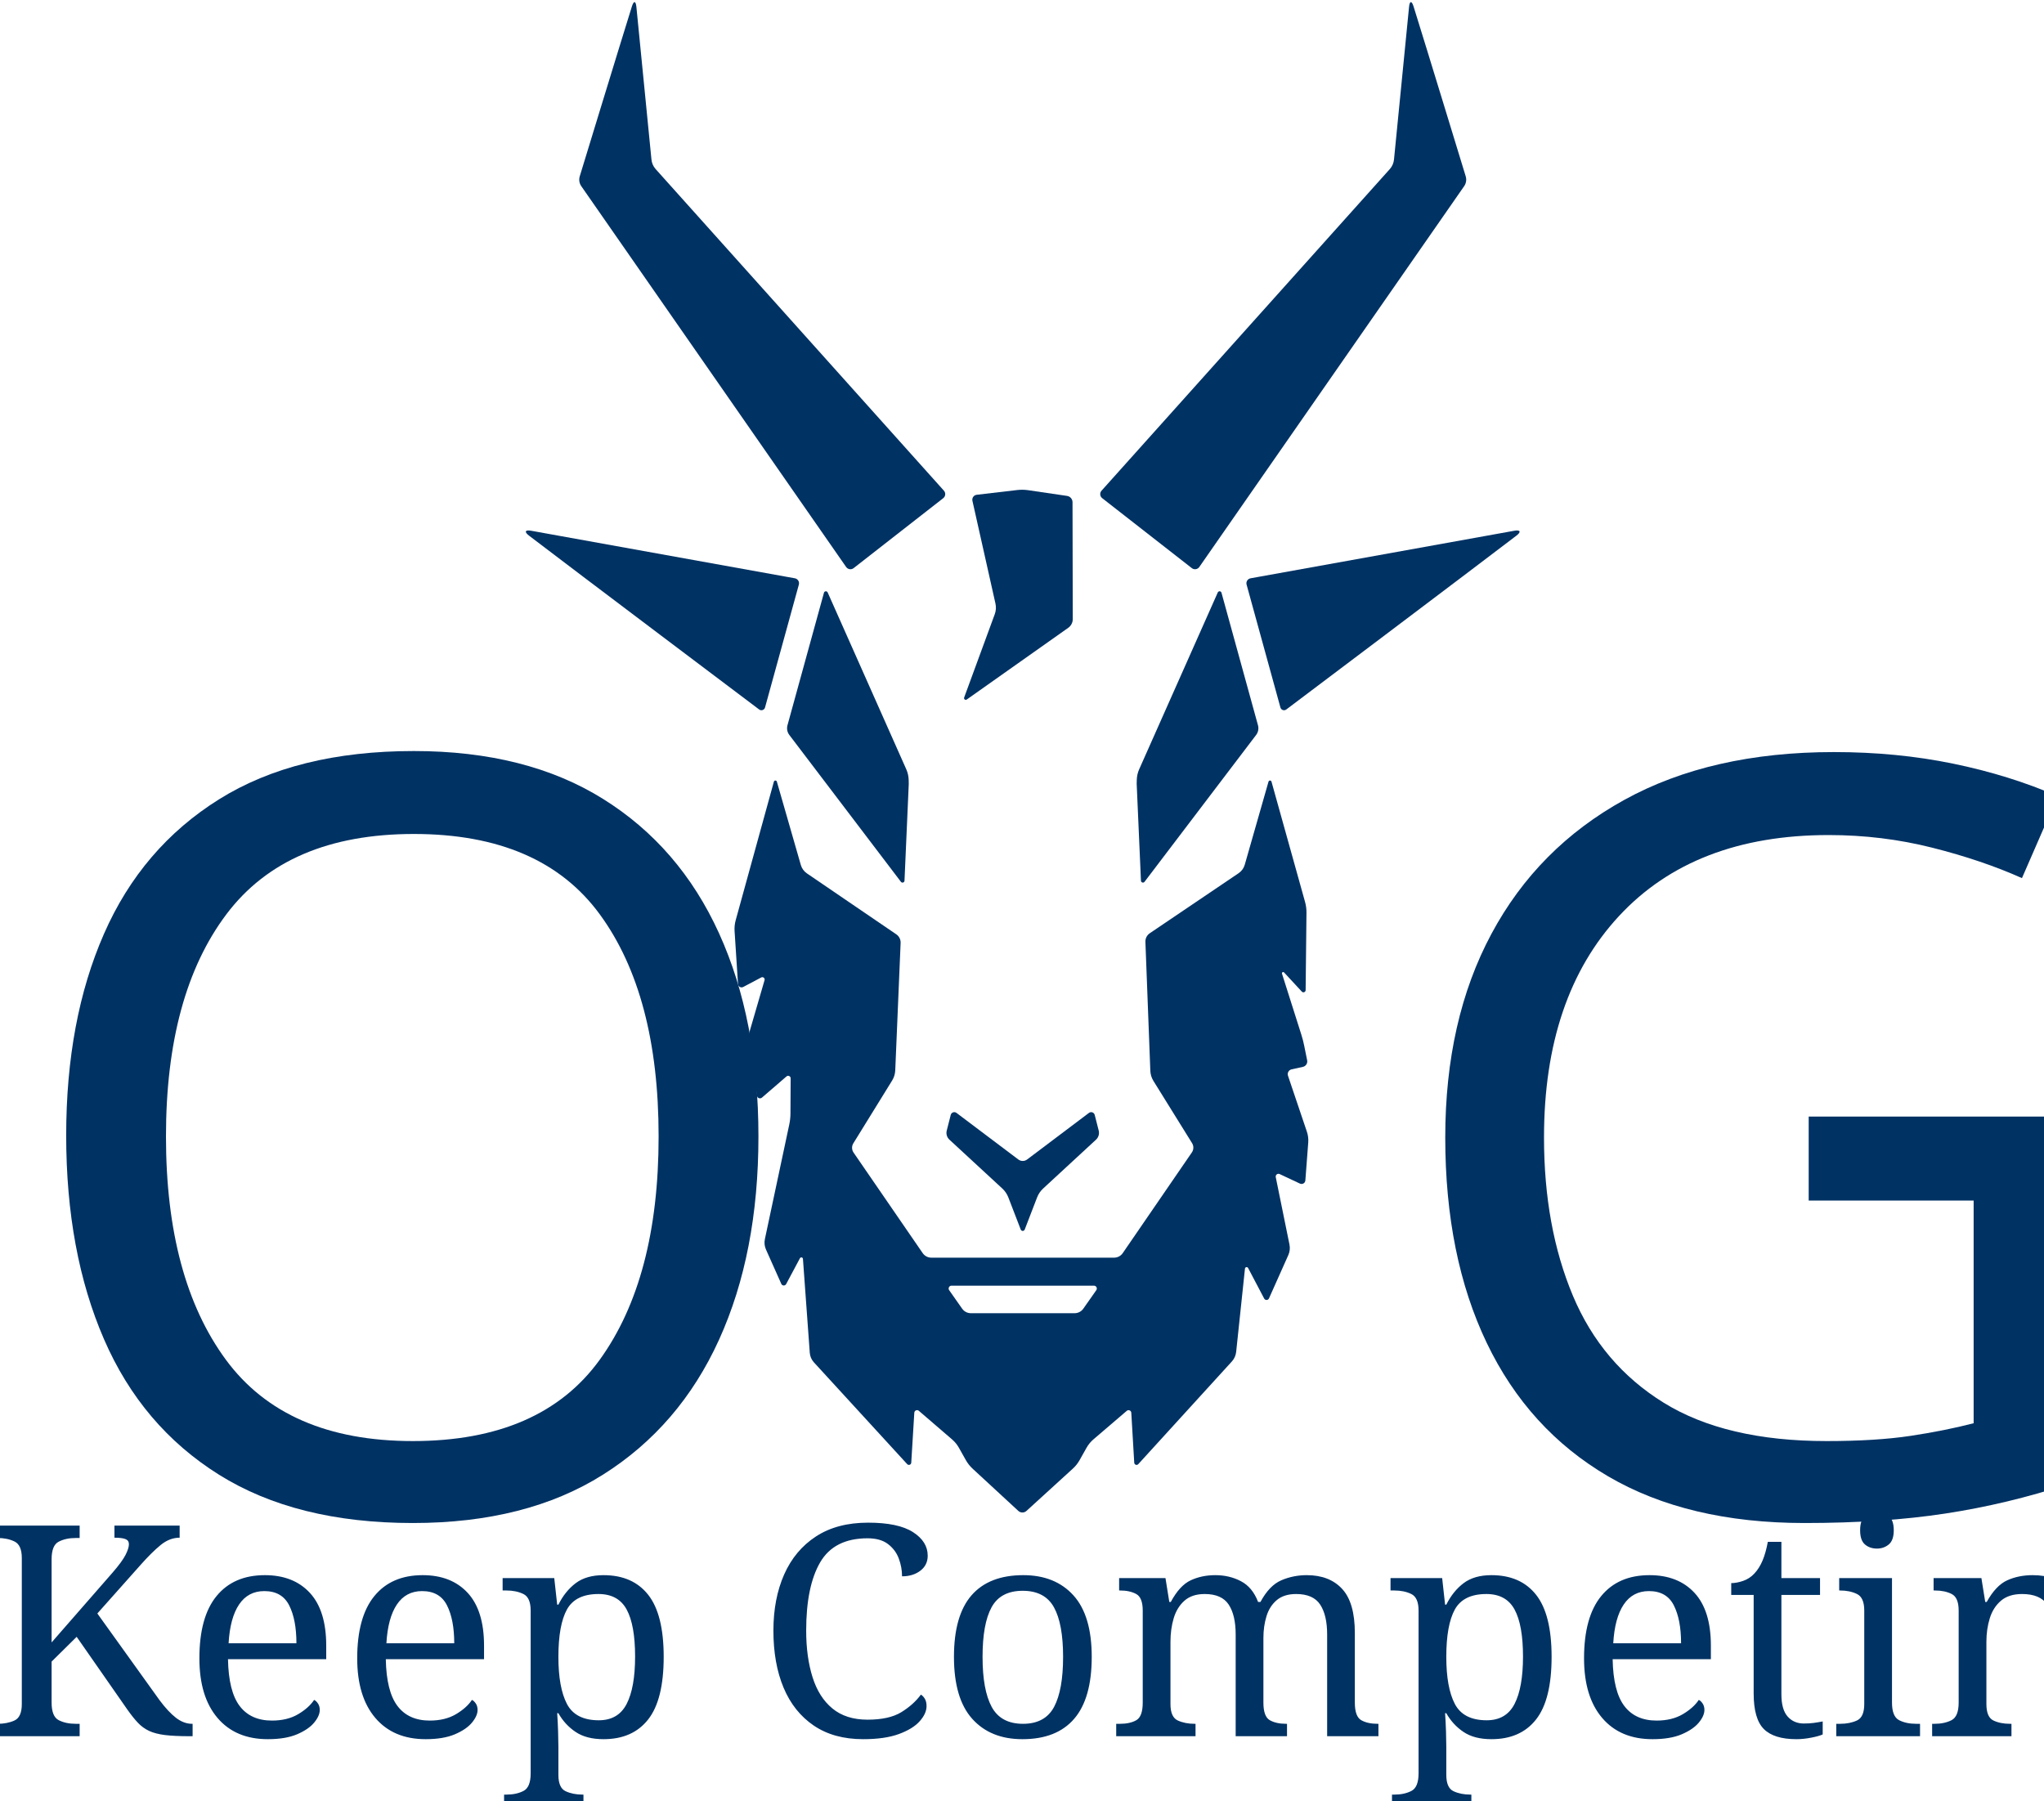
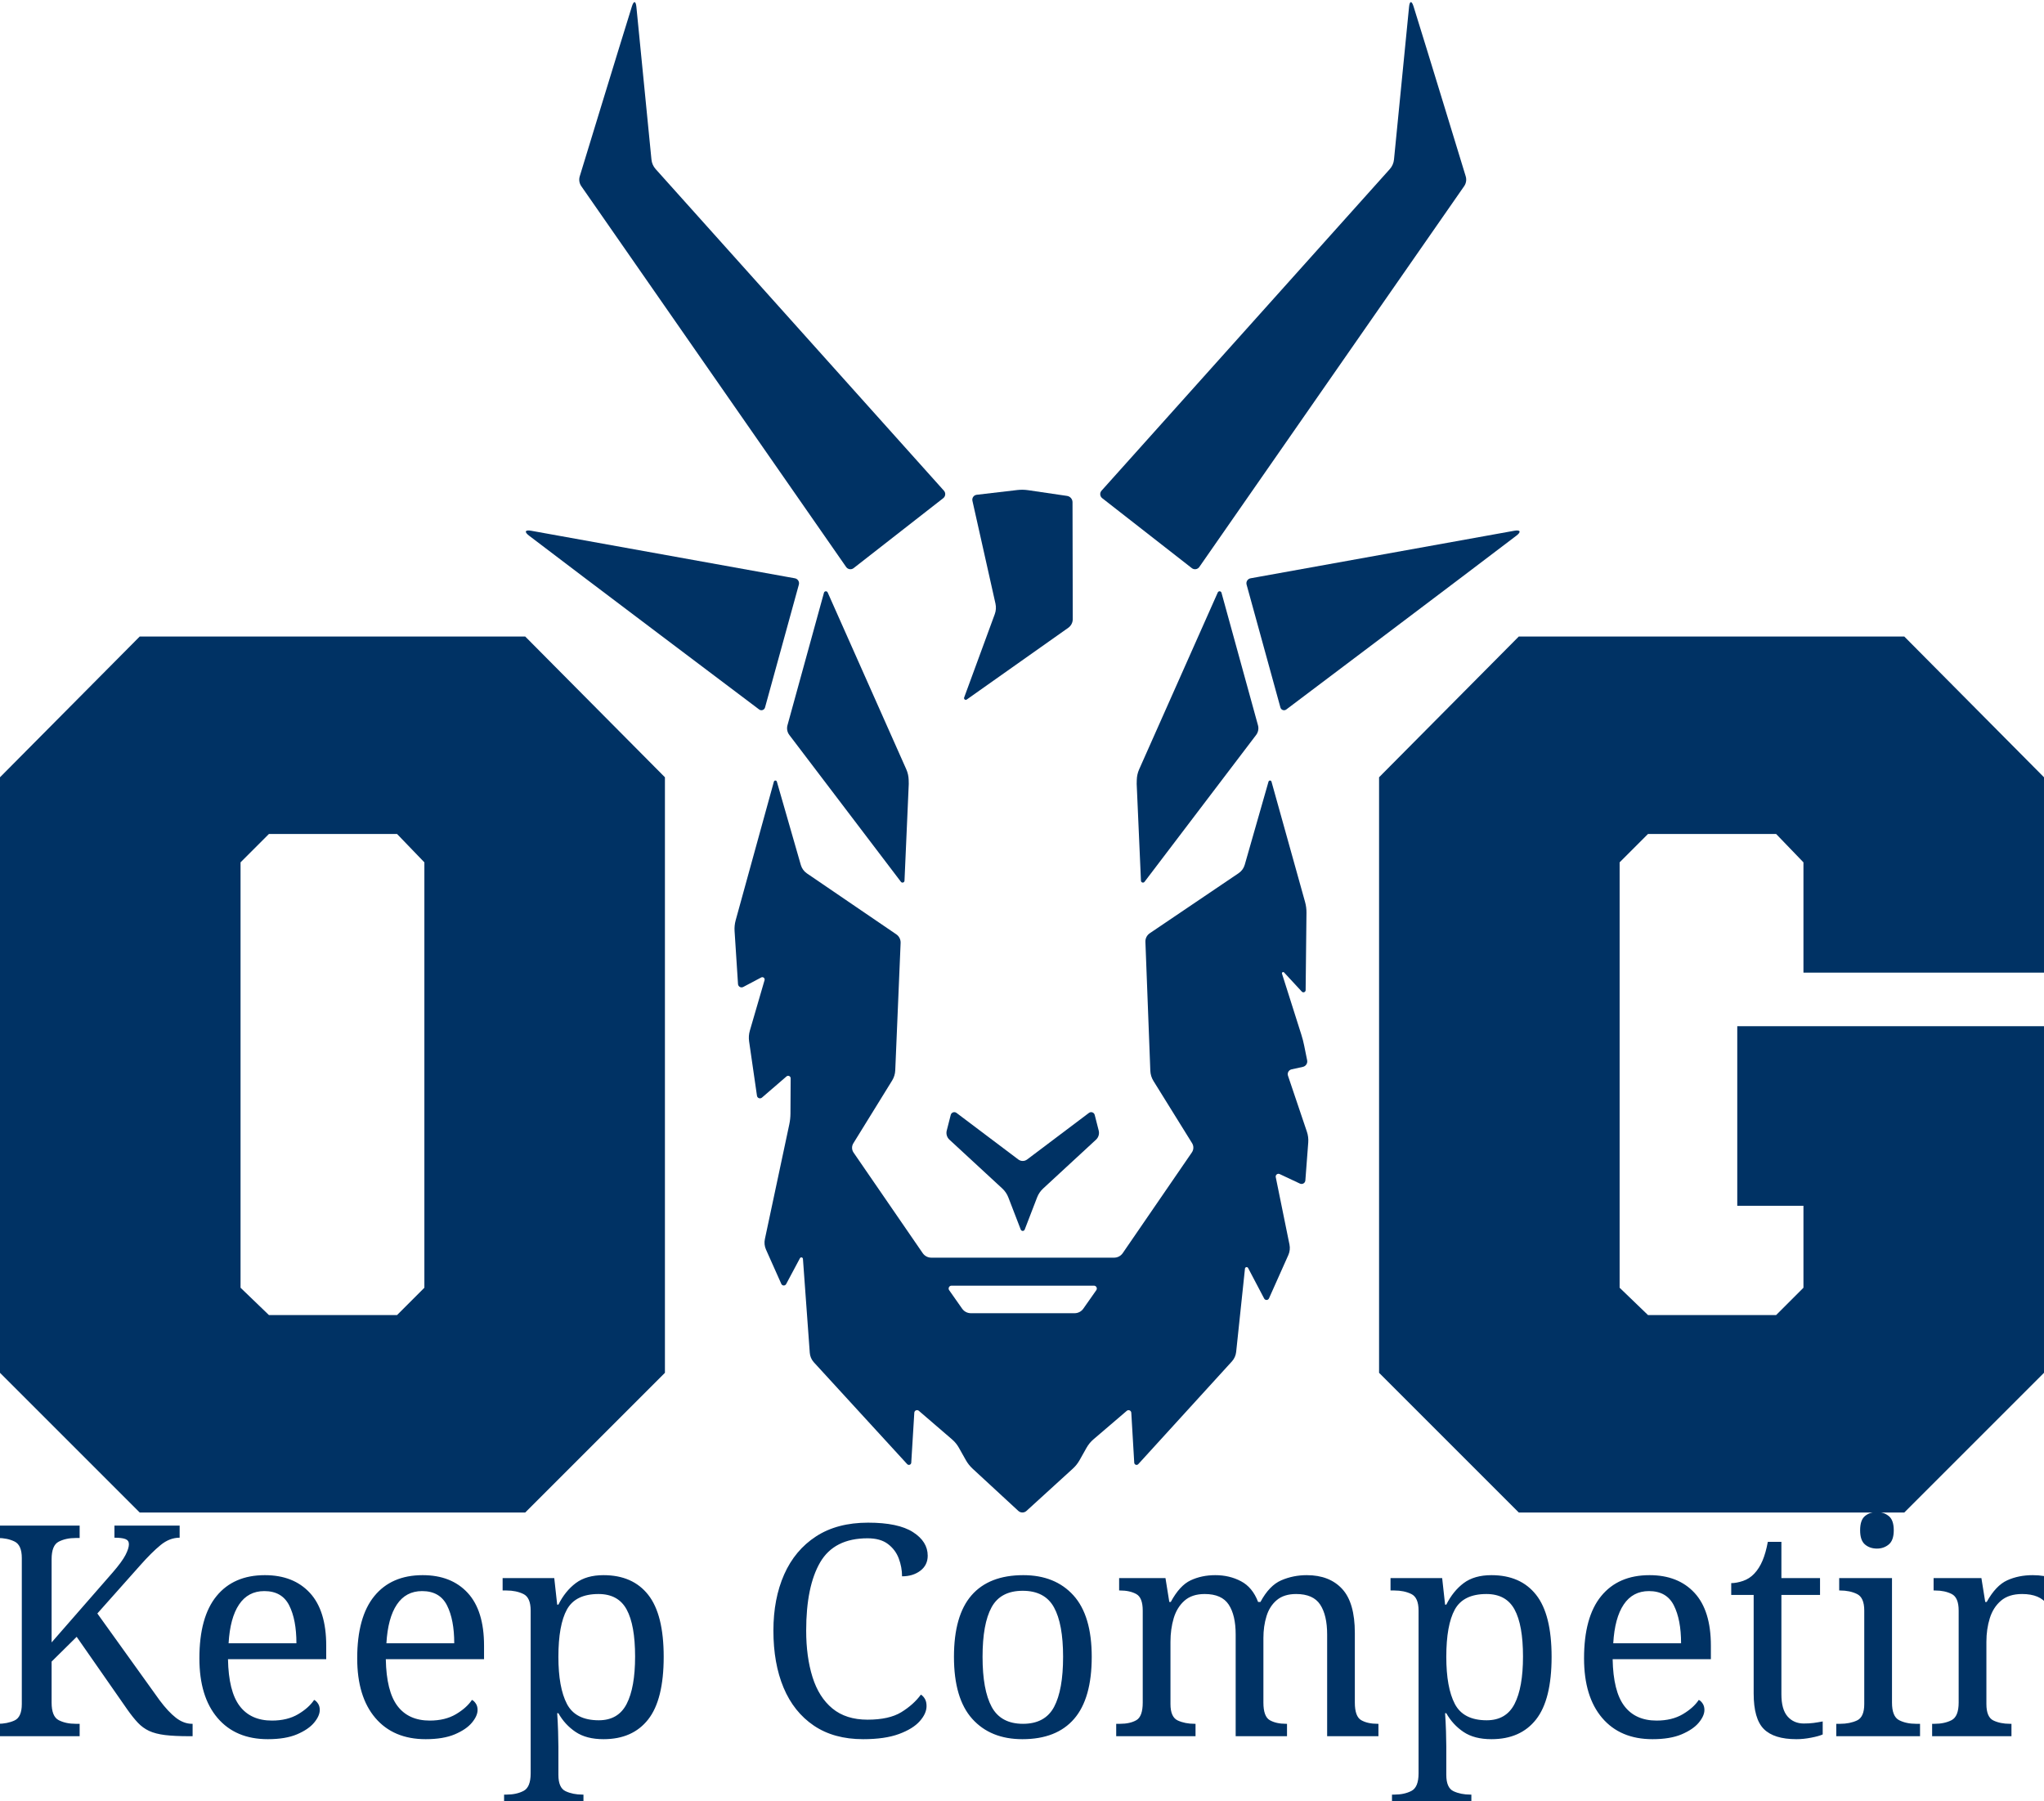
<svg xmlns="http://www.w3.org/2000/svg" version="1.1" viewBox="0 0 741.584 653.332" width="741.584pt" height="653.332pt" id="svg11" xml:space="preserve">
  <defs id="defs11" />
  <g id="layer3" style="display:inline" transform="translate(170.7554,-1.673613)" />
  <g id="g64" transform="translate(170.7554,-1.673613)" style="fill:#000000;fill-opacity:1">
-     <text xml:space="preserve" style="font-style:normal;font-variant:normal;font-weight:normal;font-stretch:normal;font-size:381.109px;font-family:Freshman;-inkscape-font-specification:'Freshman, Normal';font-variant-ligatures:normal;font-variant-caps:normal;font-variant-numeric:normal;font-variant-east-asian:normal;text-align:start;letter-spacing:0px;word-spacing:0px;writing-mode:lr-tb;direction:ltr;text-orientation:upright;text-anchor:start;fill:#003264;fill-opacity:1;stroke-width:0.75" x="-169.993" y="550.48" id="text1">
-       <tspan id="tspan1" style="font-style:normal;font-variant:normal;font-weight:normal;font-stretch:normal;font-size:381.109px;font-family:Freshman;-inkscape-font-specification:'Freshman, Normal';font-variant-ligatures:normal;font-variant-caps:normal;font-variant-numeric:normal;font-variant-east-asian:normal;fill:#003264;fill-opacity:1;stroke-width:0.75" x="-169.993" y="550.48">O</tspan>
-     </text>
-     <text xml:space="preserve" style="font-style:normal;font-variant:normal;font-weight:normal;font-stretch:normal;font-size:381.109px;font-family:Freshman;-inkscape-font-specification:'Freshman, Normal';font-variant-ligatures:normal;font-variant-caps:normal;font-variant-numeric:normal;font-variant-east-asian:normal;text-align:start;letter-spacing:0px;word-spacing:0px;writing-mode:lr-tb;direction:ltr;text-orientation:upright;text-anchor:start;fill:#003264;fill-opacity:1;stroke-width:0.75" x="330.348" y="550.48" id="text2">
-       <tspan id="tspan2" style="font-style:normal;font-variant:normal;font-weight:normal;font-stretch:normal;font-size:381.109px;font-family:Freshman;-inkscape-font-specification:'Freshman, Normal';font-variant-ligatures:normal;font-variant-caps:normal;font-variant-numeric:normal;font-variant-east-asian:normal;fill:#003264;fill-opacity:1;stroke-width:0.75" x="330.348" y="550.48">G</tspan>
-     </text>
+     <path d="m -170.755,283.703 50.688,-51.069 H 19.799 l 50.687,51.069 V 499.792 L 19.799,550.48 H -120.068 l -50.688,-50.687 z m 153.968,30.87 -9.909,-10.29 h -46.495 l -10.29,10.29 v 154.349 l 10.29,9.909 h 46.495 l 9.909,-9.909 z" id="text1" style="font-size:381.109px;font-family:Freshman;-inkscape-font-specification:'Freshman, Normal';letter-spacing:0px;word-spacing:0px;text-orientation:upright;fill:#003264;stroke-width:0.75" aria-label="O" />
+     <path d="m 570.828,374.026 v 125.766 l -50.688,50.687 H 380.273 L 329.586,499.792 V 283.703 l 50.687,-51.069 h 139.867 l 50.688,51.069 v 70.886 h -87.274 v -40.016 l -9.909,-10.29 h -46.495 l -10.29,10.29 v 154.349 l 10.29,9.909 h 46.495 l 9.909,-9.909 v -29.727 h -24.01 v -65.17 z" id="text2" style="font-size:381.109px;font-family:Freshman;-inkscape-font-specification:'Freshman, Normal';letter-spacing:0px;word-spacing:0px;text-orientation:upright;fill:#003264;stroke-width:0.75" aria-label="G" />
    <text xml:space="preserve" style="font-style:normal;font-variant:normal;font-weight:normal;font-stretch:normal;font-size:107.023px;font-family:'Mutant Academy BB';-inkscape-font-specification:'Mutant Academy BB, Normal';font-variant-ligatures:normal;font-variant-caps:normal;font-variant-numeric:normal;font-variant-east-asian:normal;text-align:start;letter-spacing:0px;word-spacing:0px;writing-mode:lr-tb;direction:ltr;text-orientation:upright;text-anchor:start;fill:#003264;fill-opacity:1;stroke-width:0.75" x="-177.079" y="631.647" id="text10-5-0">
      <tspan id="tspan10-4-3" style="font-style:normal;font-variant:normal;font-weight:normal;font-stretch:normal;font-size:107.023px;font-family:Cambria;-inkscape-font-specification:'Cambria, Normal';font-variant-ligatures:normal;font-variant-caps:normal;font-variant-numeric:normal;font-variant-east-asian:normal;letter-spacing:0px;writing-mode:lr-tb;fill:#003264;fill-opacity:1;stroke-width:0.75" x="-177.079" y="631.647">Keep Competing</tspan>
    </text>
    <g id="g2" style="display:inline;fill:#003264;fill-opacity:1" transform="translate(0.299625,0.7780186)">
      <path d="m 128.524,215.439 c -0.301,0.023 -0.555,0.232 -0.636,0.523 L 114.646,264.062 c -0.334,1.215 -0.083,2.517 0.68,3.52 l 40.482,53.276 c 0.409,0.539 1.268,0.27 1.298,-0.406 l 1.547,-35.125 -0.035,-1.456 c -0.032,-1.32 -0.325,-2.621 -0.861,-3.828 L 129.232,215.862 c -0.123,-0.277 -0.406,-0.446 -0.708,-0.423 z m 142.952,0 c 0.301,0.023 0.555,0.232 0.636,0.523 l 13.242,48.1 c 0.334,1.215 0.083,2.517 -0.68,3.52 l -40.482,53.276 c -0.409,0.539 -1.268,0.27 -1.298,-0.406 l -1.547,-35.125 0.035,-1.456 c 0.032,-1.32 0.325,-2.621 0.861,-3.828 l 28.525,-64.181 c 0.123,-0.277 0.406,-0.446 0.708,-0.423 z" style="opacity:1;fill:#003264;fill-opacity:1;stroke-width:0.75" id="path42-2" />
      <path d="m 106.506,257.6 12.271,-44.58 c 0.285,-1.037 -0.378,-2.096 -1.436,-2.292 L 21.63,193.471 c -2.174,-0.392 -2.539,0.408 -0.787,1.749 15.57,11.918 83.533,63.108 83.533,63.108 0.768,0.576 1.876,0.198 2.131,-0.728 z m 186.987,0 -12.271,-44.58 c -0.285,-1.037 0.378,-2.096 1.436,-2.292 l 95.712,-17.257 c 2.174,-0.392 2.539,0.408 0.787,1.749 -15.57,11.918 -83.533,63.108 -83.533,63.108 -0.768,0.576 -1.876,0.198 -2.131,-0.728 z" style="opacity:1;fill:#003264;fill-opacity:1;stroke:none;stroke-width:0.75;stroke-opacity:1" id="path17-7" />
      <path style="opacity:1;fill:#003264;fill-opacity:1;stroke:none;stroke-width:0.75;stroke-opacity:1" d="m 138.652,207.037 32.512,-25.381 c 0.853,-0.666 0.964,-1.914 0.242,-2.72 L 66.816,62.243 C 65.949,61.276 65.417,60.055 65.297,58.762 L 59.833,3.378 C 59.616,1.18 58.873,1.094 58.214,3.2 53.842,17.178 39.277,64.888 39.277,64.888 c -0.365,1.209 -0.157,2.519 0.564,3.557 l 96.093,138.182 c 0.62,0.892 1.862,1.08 2.718,0.411 z m 122.696,0 -32.512,-25.381 c -0.853,-0.666 -0.964,-1.914 -0.242,-2.72 L 333.184,62.243 c 0.867,-0.967 1.399,-2.188 1.519,-3.481 L 340.167,3.378 c 0.217,-2.198 0.96,-2.284 1.619,-0.179 4.372,13.978 18.937,61.688 18.937,61.688 0.365,1.209 0.157,2.519 -0.564,3.557 l -96.093,138.182 c -0.62,0.892 -1.862,1.08 -2.718,0.411 z" id="path29-6" />
      <path style="display:inline;opacity:1;fill:#003264;fill-opacity:1;stroke:none;stroke-width:0.75;stroke-opacity:1" d="m 178.748,253.99 11.11,-30.253 a 6.796,6.796 93.766 0 0 0.252,-3.829 l -8.36,-37.3 a 1.802,1.802 125.346 0 1 1.549,-2.184 l 14.706,-1.722 a 15.155,15.155 0.841 0 1 3.965,0.058 l 14.114,2.074 a 2.32,2.32 49.122 0 1 1.983,2.291 l 0.086,42.406 a 3.853,3.853 117.318 0 1 -1.629,3.154 l -36.831,26.028 a 0.623,0.623 37.458 0 1 -0.944,-0.723 z" id="path49-1" />
      <path style="display:inline;opacity:1;fill:#003264;fill-opacity:1;stroke:none;stroke-width:0.25;stroke-dasharray:none;stroke-opacity:1" d="m 172.432,411.124 1.449,-5.686 a 1.331,1.331 160.652 0 1 2.091,-0.734 l 22.43,16.905 a 2.654,2.654 5.2660269e-4 0 0 3.194,3e-5 l 22.431,-16.905 a 1.331,1.331 19.348 0 1 2.091,0.734 l 1.449,5.686 a 3.357,3.357 106.485 0 1 -0.975,3.295 l -19.187,17.723 a 8.598,8.598 124.175 0 0 -2.188,3.223 l -4.499,11.672 a 0.771,0.771 0.002 0 1 -1.439,-4e-5 l -4.499,-11.672 a 8.597,8.597 55.826 0 0 -2.188,-3.223 l -19.187,-17.723 a 3.357,3.357 73.515 0 1 -0.975,-3.295 z" id="path53-4" />
      <path id="path13" style="display:inline;fill:#003264;fill-opacity:1;stroke-width:0.75" d="m 289.679,284.107 a 0.565,0.565 0 0 0 -0.507,0.409 l -8.624,30.161 a 5.497,5.497 0 0 1 -2.206,3.042 l -32.251,21.804 a 3.599,3.599 0 0 0 -1.581,3.119 l 1.784,46.768 a 7.558,7.558 0 0 0 1.131,3.697 l 14.021,22.586 a 3.062,3.062 0 0 1 -0.078,3.349 l -25.081,36.542 a 3.798,3.798 0 0 1 -3.132,1.649 h -66.315 a 3.802,3.802 0 0 1 -3.133,-1.648 l -25.083,-36.489 a 3.067,3.067 0 0 1 -0.082,-3.349 l 14.074,-22.783 a 7.653,7.653 0 0 0 1.135,-3.7 l 1.948,-46.228 a 3.598,3.598 0 0 0 -1.567,-3.125 l -32.432,-22.11 a 5.544,5.544 0 0 1 -2.206,-3.048 l -8.694,-30.239 a 0.563,0.563 0 0 0 -1.084,0.006 l -13.857,50.282 a 11.879,11.879 0 0 0 -0.403,3.924 l 1.247,19.228 a 1.294,1.294 0 0 0 1.896,1.061 l 6.527,-3.456 a 0.846,0.846 0 0 1 1.207,0.984 l -5.332,18.308 a 9.223,9.223 0 0 0 -0.272,3.899 l 2.854,19.736 a 1.096,1.096 0 0 0 1.802,0.674 l 8.915,-7.692 a 0.909,0.909 0 0 1 1.503,0.694 l -0.072,12.776 a 19.536,19.536 0 0 1 -0.428,3.957 l -8.852,41.604 a 6.145,6.145 0 0 0 0.398,3.782 l 5.565,12.47 a 0.978,0.978 0 0 0 1.756,0.061 l 5.005,-9.379 a 0.578,0.578 0 0 1 1.085,0.231 l 2.479,34.08 a 5.752,5.752 0 0 0 1.496,3.47 l 33.848,36.936 a 0.849,0.849 0 0 0 1.474,-0.521 l 1.109,-18.142 a 0.992,0.992 0 0 1 1.638,-0.691 l 12.048,10.37 a 11.373,11.373 0 0 1 2.495,3.048 l 2.517,4.477 a 12.676,12.676 0 0 0 2.448,3.101 l 16.591,15.328 a 2.179,2.179 0 0 0 2.947,0.01 l 16.827,-15.347 a 12.422,12.422 0 0 0 2.458,-3.092 l 2.522,-4.487 a 11.283,11.283 0 0 1 2.499,-3.044 l 12.095,-10.351 a 0.993,0.993 0 0 1 1.638,0.696 l 1.069,18.129 a 0.843,0.843 0 0 0 1.465,0.519 l 33.958,-37.26 a 6.098,6.098 0 0 0 1.557,-3.467 l 3.193,-30.22 a 0.607,0.607 0 0 1 1.141,-0.218 l 5.827,11.08 a 0.971,0.971 0 0 0 1.746,-0.057 l 7.02,-15.727 a 6.238,6.238 0 0 0 0.417,-3.787 l -4.983,-24.491 a 1.005,1.005 0 0 1 1.412,-1.109 l 7.37,3.46 a 1.38,1.38 0 0 0 1.961,-1.144 l 1.047,-13.783 a 9.83,9.83 0 0 0 -0.488,-3.889 l -6.861,-20.32 a 1.791,1.791 0 0 1 1.314,-2.322 l 4.083,-0.895 a 2.031,2.031 0 0 0 1.556,-2.388 l -1.099,-5.416 a 37.345,37.345 0 0 0 -1.002,-3.866 l -7.027,-22.151 a 0.447,0.447 0 0 1 0.754,-0.439 l 6.442,6.955 a 0.796,0.796 0 0 0 1.381,-0.533 l 0.305,-28.081 a 14.044,14.044 0 0 0 -0.516,-3.927 l -12.174,-43.641 a 0.565,0.565 0 0 0 -0.58,-0.413 z M 174.16,467.394 h 51.68 c 0.842,-4.7e-4 1.336,0.949 0.851,1.638 l -4.714,6.715 c -0.72,1.027 -1.895,1.638 -3.149,1.638 h -37.655 c -1.253,-5.1e-4 -2.428,-0.612 -3.148,-1.638 l -4.715,-6.715 c -0.485,-0.689 0.009,-1.638 0.851,-1.638 z" />
    </g>
  </g>
</svg>
